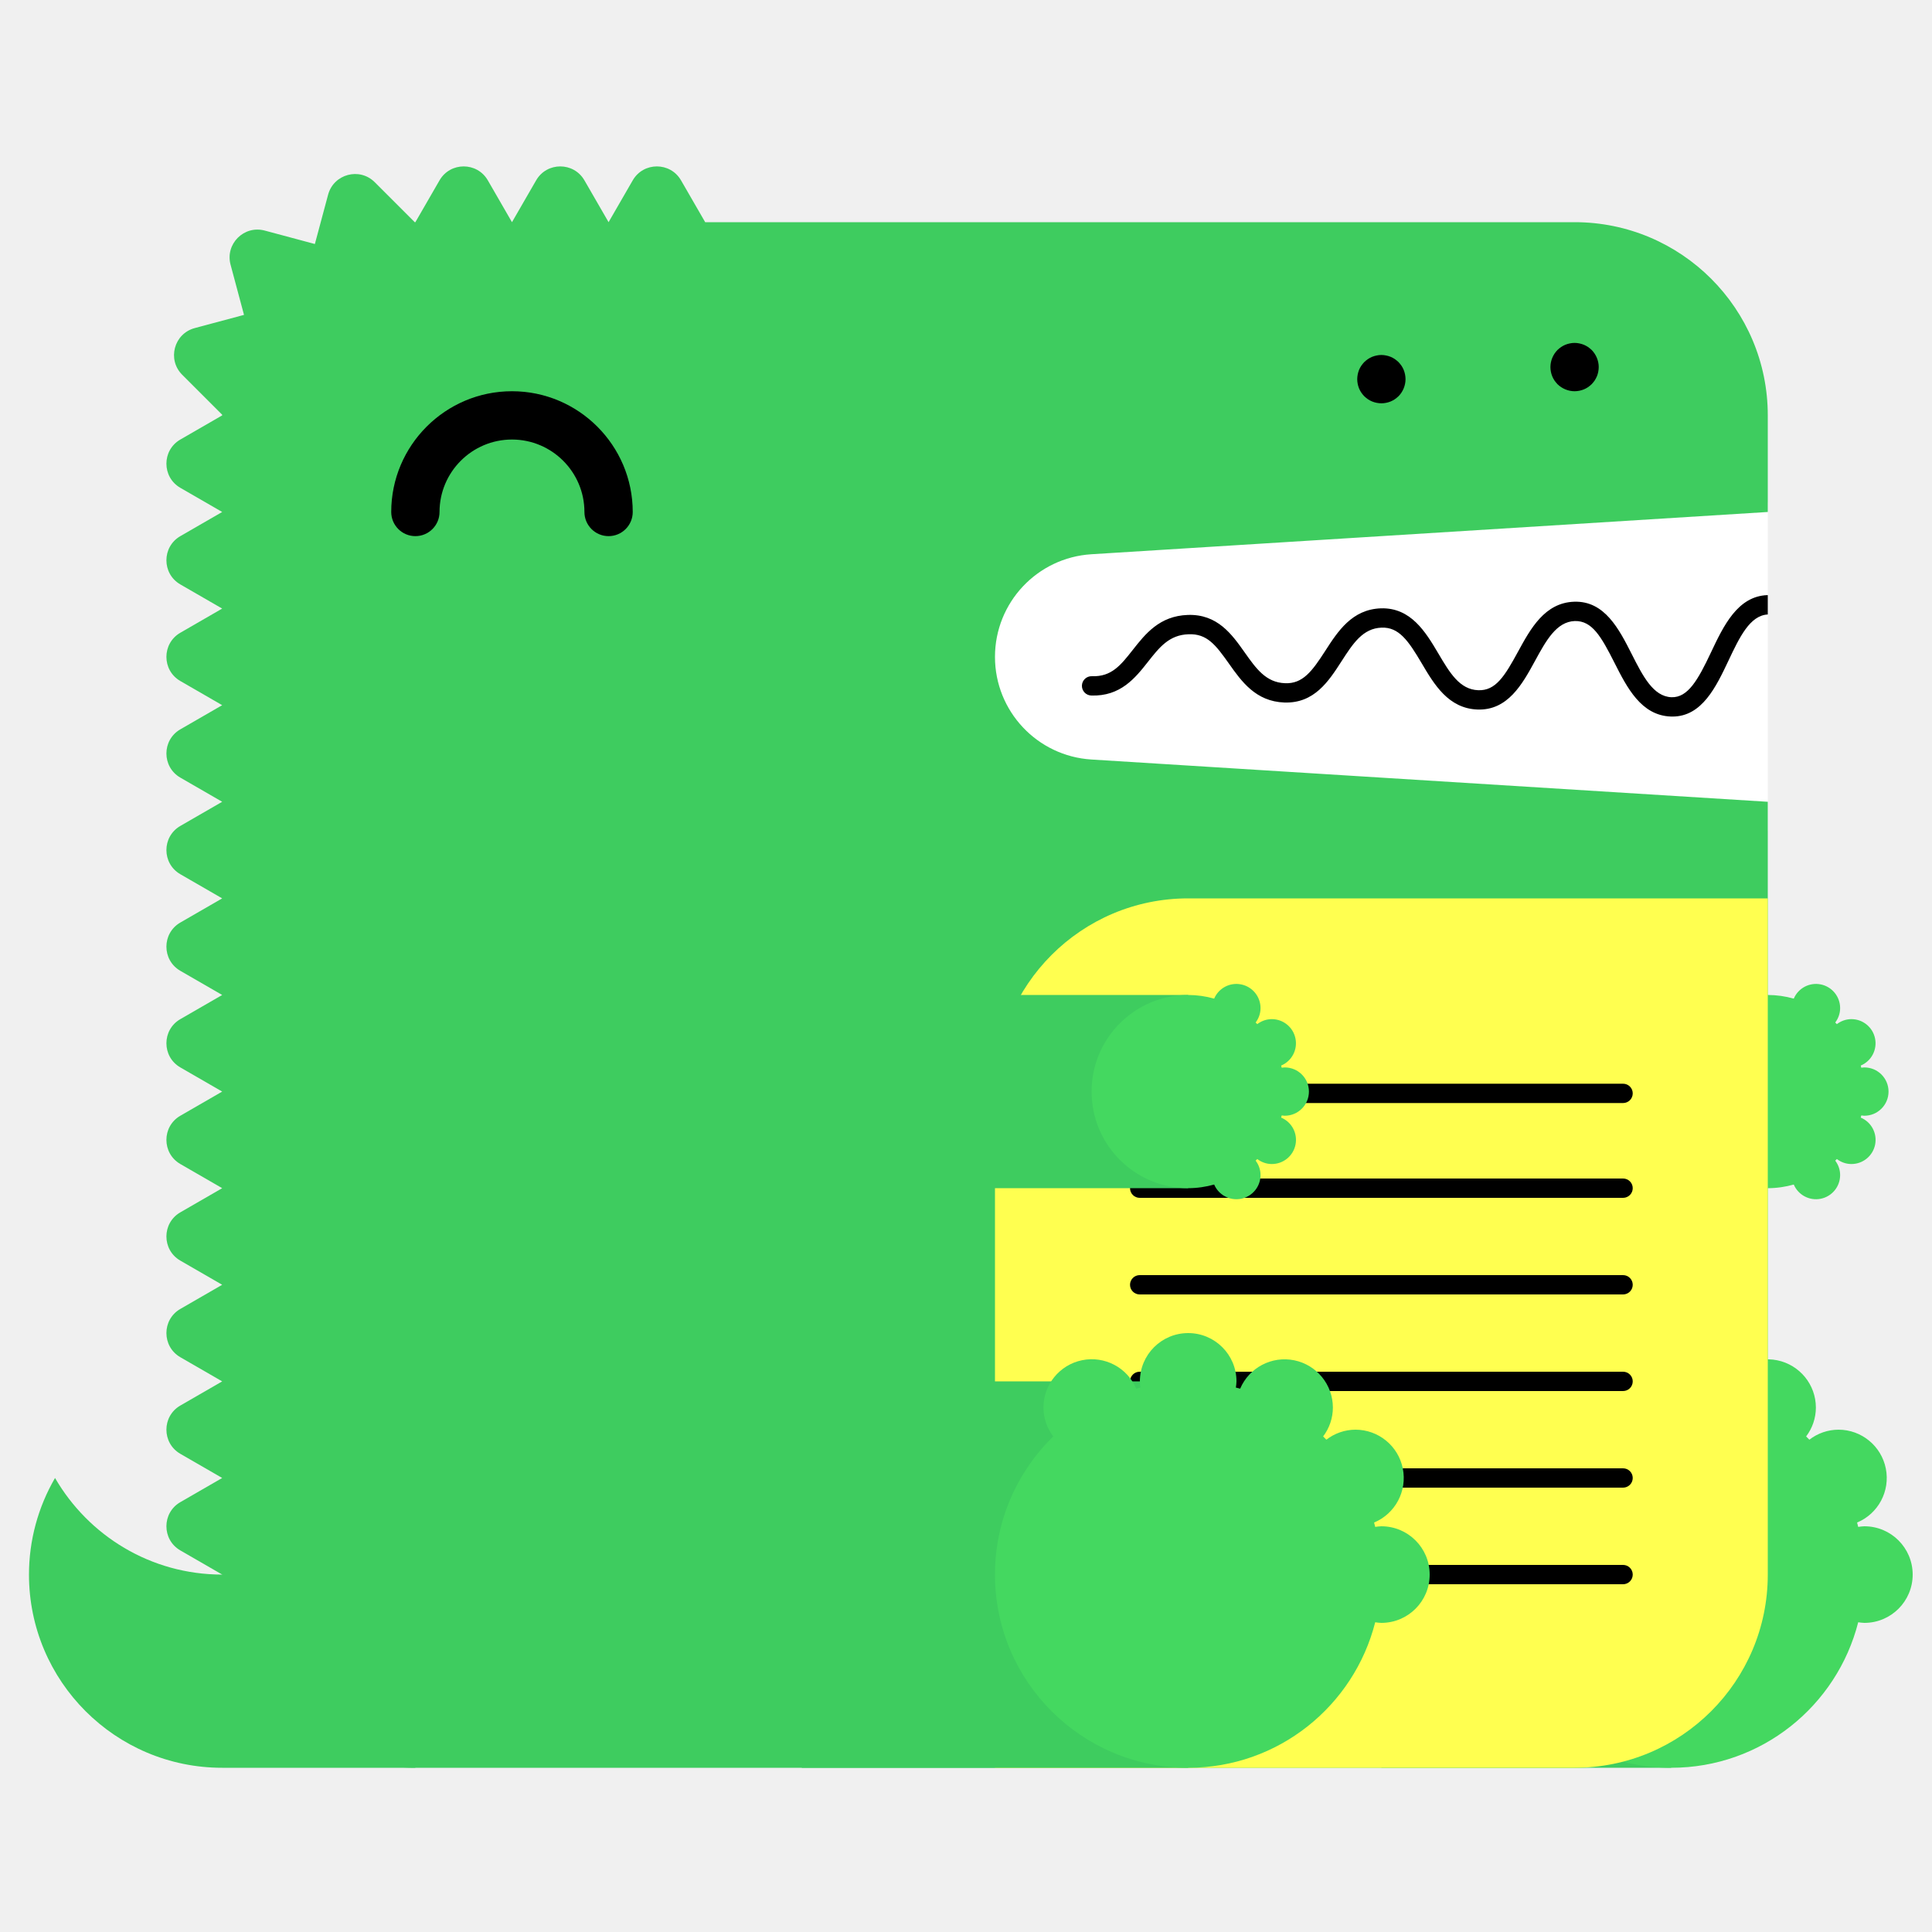
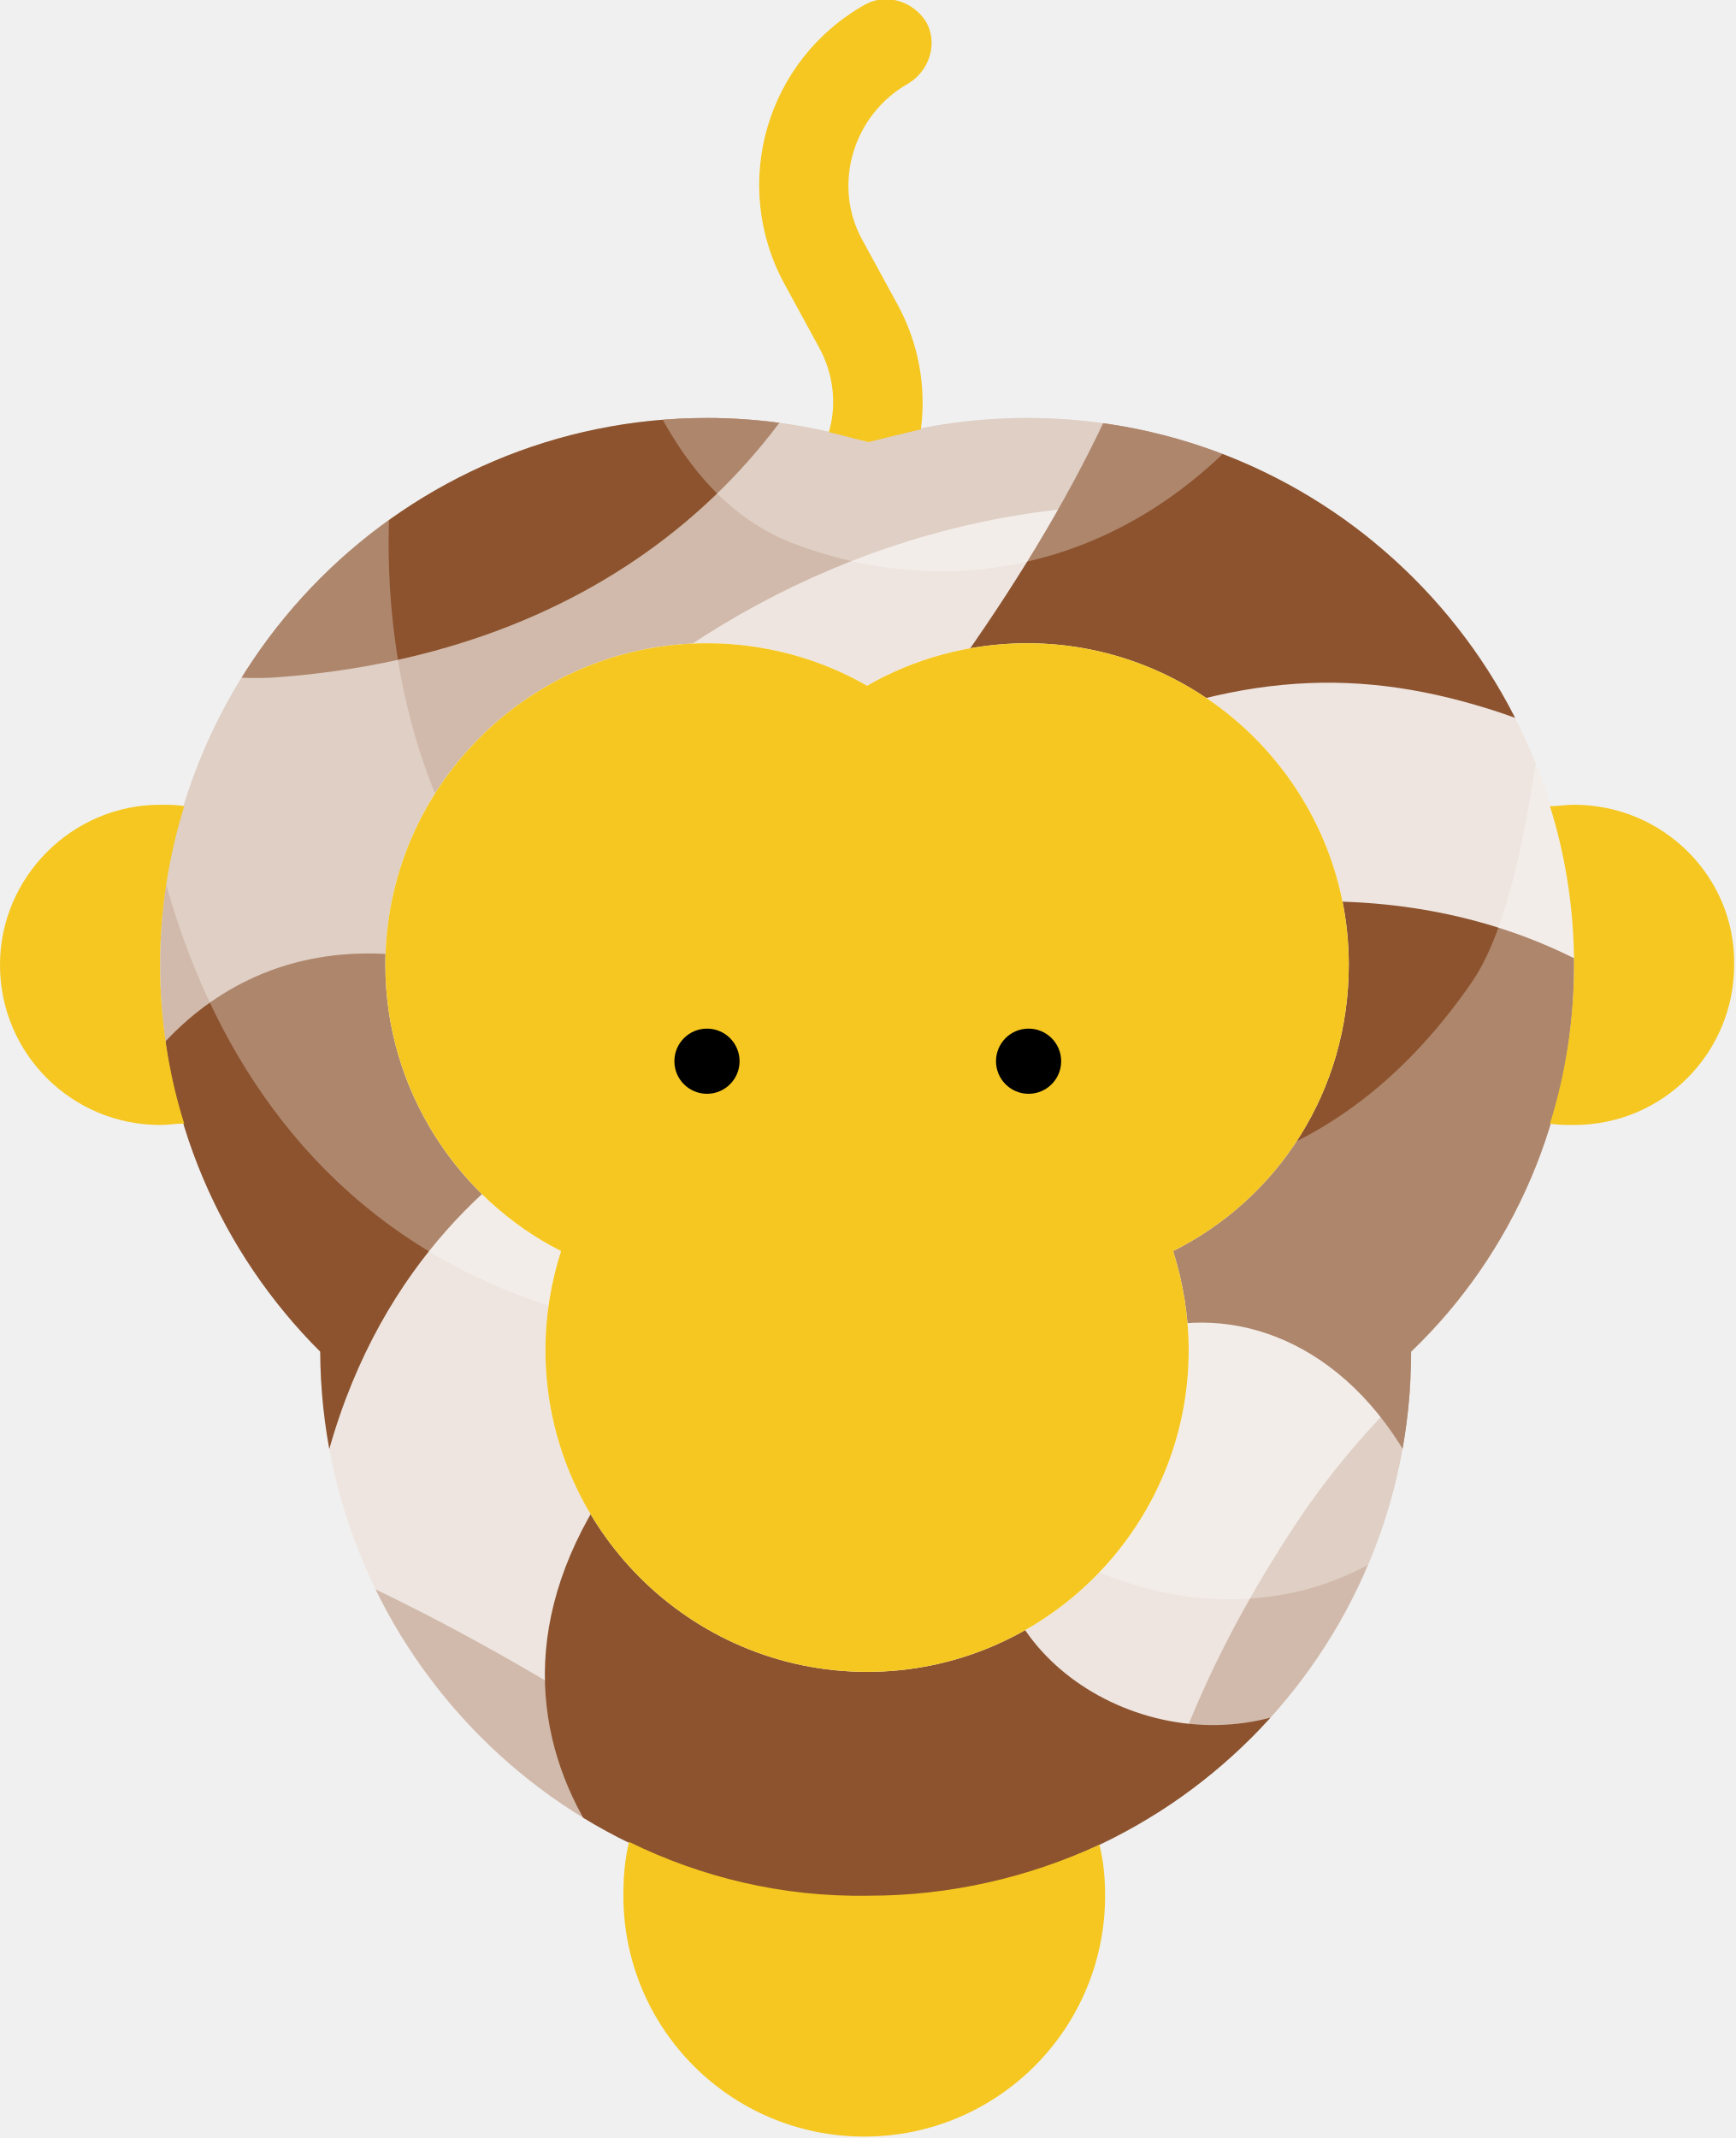
- <svg xmlns="http://www.w3.org/2000/svg" width="200" height="200" viewBox="0 0 200 200">
-   <g fill="none" fill-rule="evenodd">
-     <path fill="#FFF" d="M99 52h84v34H99z" />
-     <path d="M23 163c-7.398 0-13.843-4.027-17.303-10A19.886 19.886 0 0 0 3 163c0 11.046 8.954 20 20 20h20v-20H23z" fill="#3ECC5F" />
-     <path d="M112.98 57.376L183 53V43c0-11.046-8.954-20-20-20H73l-2.5-4.33c-1.112-1.925-3.889-1.925-5 0L63 23l-2.5-4.33c-1.111-1.925-3.889-1.925-5 0L53 23l-2.5-4.33c-1.111-1.925-3.889-1.925-5 0L43 23c-.022 0-.042.003-.065.003l-4.142-4.141c-1.57-1.571-4.252-.853-4.828 1.294l-1.369 5.104-5.192-1.392c-2.148-.575-4.111 1.389-3.535 3.536l1.39 5.193-5.102 1.367c-2.148.576-2.867 3.259-1.296 4.83l4.142 4.142c0 .021-.003.042-.003.064l-4.33 2.5c-1.925 1.111-1.925 3.889 0 5L23 53l-4.33 2.5c-1.925 1.111-1.925 3.889 0 5L23 63l-4.33 2.5c-1.925 1.111-1.925 3.889 0 5L23 73l-4.33 2.5c-1.925 1.111-1.925 3.889 0 5L23 83l-4.33 2.5c-1.925 1.111-1.925 3.889 0 5L23 93l-4.33 2.5c-1.925 1.111-1.925 3.889 0 5L23 103l-4.33 2.5c-1.925 1.111-1.925 3.889 0 5L23 113l-4.33 2.5c-1.925 1.111-1.925 3.889 0 5L23 123l-4.33 2.5c-1.925 1.111-1.925 3.889 0 5L23 133l-4.33 2.5c-1.925 1.111-1.925 3.889 0 5L23 143l-4.33 2.5c-1.925 1.111-1.925 3.889 0 5L23 153l-4.33 2.5c-1.925 1.111-1.925 3.889 0 5L23 163c0 11.046 8.954 20 20 20h120c11.046 0 20-8.954 20-20V83l-70.02-4.376A10.645 10.645 0 0 1 103 68c0-5.621 4.37-10.273 9.98-10.624" fill="#3ECC5F" />
-     <path fill="#3ECC5F" d="M143 183h30v-40h-30z" />
-     <path d="M193 158c-.219 0-.428.037-.639.064-.038-.15-.074-.301-.116-.451A5 5 0 0 0 190.32 148a4.96 4.96 0 0 0-3.016 1.036 26.531 26.531 0 0 0-.335-.336 4.955 4.955 0 0 0 1.011-2.987 5 5 0 0 0-9.599-1.959c-.148-.042-.297-.077-.445-.115.027-.211.064-.42.064-.639a5 5 0 0 0-5-5 5 5 0 0 0-5 5c0 .219.037.428.064.639-.148.038-.297.073-.445.115a4.998 4.998 0 0 0-9.599 1.959c0 1.125.384 2.151 1.011 2.987-3.717 3.632-6.031 8.693-6.031 14.3 0 11.046 8.954 20 20 20 9.339 0 17.16-6.41 19.361-15.064.211.027.42.064.639.064a5 5 0 0 0 5-5 5 5 0 0 0-5-5" fill="#44D860" />
-     <path fill="#3ECC5F" d="M153 123h30v-20h-30z" />
-     <path d="M193 115.5a2.5 2.5 0 1 0 0-5c-.109 0-.214.019-.319.032-.02-.075-.037-.15-.058-.225a2.501 2.501 0 0 0-.963-4.807c-.569 0-1.088.197-1.508.518a6.653 6.653 0 0 0-.168-.168c.314-.417.506-.931.506-1.494a2.5 2.5 0 0 0-4.8-.979A9.987 9.987 0 0 0 183 103c-5.522 0-10 4.478-10 10s4.478 10 10 10c.934 0 1.833-.138 2.69-.377a2.5 2.5 0 0 0 4.8-.979c0-.563-.192-1.077-.506-1.494.057-.055.113-.111.168-.168.42.321.939.518 1.508.518a2.5 2.5 0 0 0 .963-4.807c.021-.074.038-.15.058-.225.105.013.21.032.319.032" fill="#44D860" />
-     <path d="M63 55.5a2.5 2.5 0 0 1-2.5-2.5c0-4.136-3.364-7.5-7.5-7.5s-7.5 3.364-7.5 7.5a2.5 2.5 0 1 1-5 0c0-6.893 5.607-12.5 12.5-12.5S65.5 46.107 65.5 53a2.5 2.5 0 0 1-2.5 2.5" fill="#000" />
-     <path d="M103 183h60c11.046 0 20-8.954 20-20V93h-60c-11.046 0-20 8.954-20 20v70z" fill="#FFFF50" />
-     <path d="M168.02 124h-50.04a1 1 0 1 1 0-2h50.04a1 1 0 1 1 0 2m0 20h-50.04a1 1 0 1 1 0-2h50.04a1 1 0 1 1 0 2m0 20h-50.04a1 1 0 1 1 0-2h50.04a1 1 0 1 1 0 2m0-49.814h-50.04a1 1 0 1 1 0-2h50.04a1 1 0 1 1 0 2m0 19.814h-50.04a1 1 0 1 1 0-2h50.04a1 1 0 1 1 0 2m0 20h-50.04a1 1 0 1 1 0-2h50.04a1 1 0 1 1 0 2M183 61.611c-.012 0-.022-.006-.034-.005-3.09.105-4.552 3.196-5.842 5.923-1.346 2.85-2.387 4.703-4.093 4.647-1.889-.068-2.969-2.202-4.113-4.46-1.314-2.594-2.814-5.536-5.963-5.426-3.046.104-4.513 2.794-5.807 5.167-1.377 2.528-2.314 4.065-4.121 3.994-1.927-.07-2.951-1.805-4.136-3.813-1.321-2.236-2.848-4.75-5.936-4.664-2.994.103-4.465 2.385-5.763 4.4-1.373 2.13-2.335 3.428-4.165 3.351-1.973-.07-2.992-1.51-4.171-3.177-1.324-1.873-2.816-3.993-5.895-3.89-2.928.1-4.399 1.97-5.696 3.618-1.232 1.564-2.194 2.802-4.229 2.724a1 1 0 0 0-.072 2c3.017.101 4.545-1.8 5.872-3.487 1.177-1.496 2.193-2.787 4.193-2.855 1.926-.082 2.829 1.115 4.195 3.045 1.297 1.834 2.769 3.914 5.731 4.021 3.103.104 4.596-2.215 5.918-4.267 1.182-1.834 2.202-3.417 4.15-3.484 1.793-.067 2.769 1.35 4.145 3.681 1.297 2.197 2.766 4.686 5.787 4.796 3.125.108 4.634-2.62 5.949-5.035 1.139-2.088 2.214-4.06 4.119-4.126 1.793-.042 2.728 1.595 4.111 4.33 1.292 2.553 2.757 5.445 5.825 5.556l.169.003c3.064 0 4.518-3.075 5.805-5.794 1.139-2.41 2.217-4.68 4.067-4.773v-2z" fill="#000" />
-     <path fill="#3ECC5F" d="M83 183h40v-40H83z" />
-     <path d="M143 158c-.219 0-.428.037-.639.064-.038-.15-.074-.301-.116-.451A5 5 0 0 0 140.32 148a4.96 4.96 0 0 0-3.016 1.036 26.531 26.531 0 0 0-.335-.336 4.955 4.955 0 0 0 1.011-2.987 5 5 0 0 0-9.599-1.959c-.148-.042-.297-.077-.445-.115.027-.211.064-.42.064-.639a5 5 0 0 0-5-5 5 5 0 0 0-5 5c0 .219.037.428.064.639-.148.038-.297.073-.445.115a4.998 4.998 0 0 0-9.599 1.959c0 1.125.384 2.151 1.011 2.987-3.717 3.632-6.031 8.693-6.031 14.3 0 11.046 8.954 20 20 20 9.339 0 17.16-6.41 19.361-15.064.211.027.42.064.639.064a5 5 0 0 0 5-5 5 5 0 0 0-5-5" fill="#44D860" />
-     <path fill="#3ECC5F" d="M83 123h40v-20H83z" />
-     <path d="M133 115.5a2.5 2.5 0 1 0 0-5c-.109 0-.214.019-.319.032-.02-.075-.037-.15-.058-.225a2.501 2.501 0 0 0-.963-4.807c-.569 0-1.088.197-1.508.518a6.653 6.653 0 0 0-.168-.168c.314-.417.506-.931.506-1.494a2.5 2.5 0 0 0-4.8-.979A9.987 9.987 0 0 0 123 103c-5.522 0-10 4.478-10 10s4.478 10 10 10c.934 0 1.833-.138 2.69-.377a2.5 2.5 0 0 0 4.8-.979c0-.563-.192-1.077-.506-1.494.057-.055.113-.111.168-.168.42.321.939.518 1.508.518a2.5 2.5 0 0 0 .963-4.807c.021-.074.038-.15.058-.225.105.013.21.032.319.032" fill="#44D860" />
-     <path d="M143 41.75c-.16 0-.33-.02-.49-.05a2.52 2.52 0 0 1-.47-.14c-.15-.06-.29-.14-.431-.23-.13-.09-.259-.2-.38-.31-.109-.12-.219-.24-.309-.38s-.17-.28-.231-.43a2.619 2.619 0 0 1-.189-.96c0-.16.02-.33.05-.49.03-.16.08-.31.139-.47.061-.15.141-.29.231-.43.09-.13.2-.26.309-.38.121-.11.25-.22.38-.31.141-.09.281-.17.431-.23.149-.06.31-.11.47-.14.32-.07.65-.07.98 0 .159.03.32.08.47.14.149.06.29.14.43.23.13.09.259.2.38.31.11.12.22.25.31.38.09.14.17.28.23.43.06.16.11.31.14.47.029.16.05.33.05.49 0 .66-.271 1.31-.73 1.77-.121.11-.25.22-.38.31-.14.09-.281.17-.43.23a2.565 2.565 0 0 1-.96.19m20-1.25c-.66 0-1.3-.27-1.771-.73a3.802 3.802 0 0 1-.309-.38c-.09-.14-.17-.28-.231-.43a2.619 2.619 0 0 1-.189-.96c0-.66.27-1.3.729-1.77.121-.11.25-.22.38-.31.141-.09.281-.17.431-.23.149-.06.31-.11.47-.14.32-.07.66-.07.98 0 .159.03.32.08.47.14.149.06.29.14.43.23.13.09.259.2.38.31.459.47.73 1.11.73 1.77 0 .16-.021.33-.05.49-.03.16-.08.32-.14.47-.07.15-.14.29-.23.43-.09.13-.2.26-.31.38-.121.11-.25.22-.38.31-.14.09-.281.17-.43.23a2.565 2.565 0 0 1-.96.19" fill="#000" />
+ <svg xmlns="http://www.w3.org/2000/svg" xmlns:xlink="http://www.w3.org/1999/xlink" version="1.1" id="Layer_1" x="0px" y="0px" viewBox="0 0 122.5 150.9" style="enable-background:new 0 0 122.5 150.9;" xml:space="preserve">
+   <style type="text/css">
+ 	.st0{clip-path:url(#SVGID_4_);fill:#8C532E;}
+ 	.st1{opacity:0.3;clip-path:url(#SVGID_4_);fill:#8C532E;}
+ 	.st2{opacity:0.3;clip-path:url(#SVGID_4_);}
+ 	.st3{fill:#FFFFFF;}
+ 	.st4{fill:#F5C720;}
+ </style>
+   <g>
+     <g>
+       <g>
+         <g>
+           <defs>
+             <path id="SVGID_1_" d="M111.1,68.1c0-21.3-17.3-38.6-38.6-38.6c-3.9,0-7.8,0.6-11.3,1.7c-3.6-1.1-7.4-1.7-11.3-1.7       c-21.3,0-38.6,17.3-38.6,38.6c0,10.7,4.3,20.3,11.3,27.3c0.1,21.2,17.3,38.5,38.5,38.5c21.3,0,38.5-17.2,38.5-38.5       C106.8,88.5,111.1,78.8,111.1,68.1z" />
+           </defs>
+           <use xlink:href="#SVGID_1_" style="overflow:visible;fill:#FFFFFF;" />
+           <clipPath id="SVGID_2_">
+             <use xlink:href="#SVGID_1_" style="overflow:visible;" />
+           </clipPath>
+         </g>
+         <g>
+           <defs>
+             <path id="SVGID_3_" d="M111.1,68.1c0-21.3-17.3-38.6-38.6-38.6c-3.9,0-7.8,0.6-11.3,1.7c-3.6-1.1-7.4-1.7-11.3-1.7       c-21.3,0-38.6,17.3-38.6,38.6c0,10.7,4.3,20.3,11.3,27.3c0.1,21.2,17.3,38.5,38.5,38.5c21.3,0,38.5-17.2,38.5-38.5       C106.8,88.5,111.1,78.8,111.1,68.1z" />
+           </defs>
+           <use xlink:href="#SVGID_3_" style="overflow:visible;opacity:0.15;fill:#8C532E;" />
+           <clipPath id="SVGID_4_">
+             <use xlink:href="#SVGID_3_" style="overflow:visible;opacity:0.15;" />
+           </clipPath>
+           <path class="st0" d="M75,52.9c12.4-5.7,21.2-5.8,30.9-2.6c1.5,0.5,3,1.1,4.3,1.7c2.4,1,9.7,21.4,5.5,18.4      c-11.9-8.5-27.9-8.3-39.5-3.3c-11.4,5-18.9,18.5-32.3,36.4c-14.5,19.5,3.5,35.4,13.1,37.2c28.9,5.7,43.6-24,34.8-20.2      c-10.3,4.4-22.8-3.4-21.4-13.5c2.4-17.2,25.5-20.3,32,3.3c5.8,21.1-15.8,43.7-35,45.2c-23.5,1.8-44.9-10.9-46-35.2      c-1.7-37.5,26.7-44,26.5-44.2C16.5,52.7-2.9,79.5,5.2,114.8c4.4,19,13.1,40.5,51.1,47.9c20.4,4,63.5-12.8,62.1-100.6      C118,36.9,104.6-23.3,33.5,9.9c-22,10.3-31,32.7-29.2,33.8c4.5,2.7,9.8,4.5,15.3,4.1c22.7-1.7,37.9-14.7,43.1-34      c1.6-5.7,7-7.3,11.8-6.1c5.8,1.4,8.6,5.8,7.1,12C79,30.6,70,44.6,61.8,54.6L75,52.9z" />
+           <path class="st1" d="M24.2,111.1c-1.6-5-2.7-20.6-1.5-26.8c6.4-33,39.2-54.2,69.6-47.4c13.4,3,31.1,13.8,37.2,44.5      c0.5-0.5-24.1,5.2-38,26.1c-10.8,16.3-11.7,28.3-11.4,32.7c1,13,45.6-19.4,50.7-51.5c6.4-40.1-5.9-86.9-64.5-90.4      C30.4-3.9,5.2,17.6-1,53.1c-6.4,36.3,17.1,81.6,44,84.5c20.1,2.2,19.5-0.9,18-2.4C45.4,120.4,24.2,111.1,24.2,111.1z" />
+           <g class="st2">
+             <path class="st3" d="M64,98.5c10.1,18.1,34,19.6,41.5,1.7c2.1-5.1,0.8-5.3,2.4-9.1c1.1-2.6,4.8-11.9,5.1-13.7       c5.5-39.2-3-37.7-3.6-31.8c-1,9.9-2.5,19.3-5.5,23.7c-18,26.1-47.4,10.6-63.2-0.2c-15.4-10.6-17.3-39.7-6.2-55.8       c8.9-12.9,5.1,18.9,21.6,25.1c11.7,4.4,25.7,1.6,35.4-12.5c8.2-11.9,7.6-11.7-3.6-18C38.7-20,9.3,40.1,9.3,40.1       c-1,25.8,9.8,53,43.2,54.4L64,98.5z" />
+           </g>
+         </g>
+         <path class="st3" d="M95.2,68.1c0-12.5-10.2-22.7-22.7-22.7c-4.1,0-8,1.1-11.3,3c-3.3-1.9-7.2-3-11.3-3     c-12.5,0-22.7,10.2-22.7,22.7c0,8.8,5.1,16.5,12.4,20.2c-0.7,2.2-1.1,4.5-1.1,7c0,12.5,10.2,22.7,22.7,22.7     c12.5,0,22.7-10.2,22.7-22.7c0-2.4-0.4-4.8-1.1-7C90.2,84.6,95.2,77,95.2,68.1z" />
+       </g>
+       <g>
+         <g>
+           <path class="st4" d="M65,30.3c0.4-3.1-0.2-6.2-1.7-8.9l-2.4-4.4c-2.2-3.9-0.7-8.9,3.2-11.1c1.5-0.9,2.1-2.8,1.3-4.3      c-0.9-1.5-2.8-2.1-4.3-1.3c-7,3.9-9.6,12.7-5.7,19.8l2.4,4.4c1,1.8,1.3,4,0.7,6c0.9,0.2,1.9,0.5,2.8,0.7      C62.5,30.9,63.7,30.6,65,30.3z" />
+           <path class="st4" d="M44.4,130c-0.3,1.2-0.4,2.5-0.4,3.8c0,9.4,7.6,17,17,17c9.4,0,17-7.6,17-17c0-1.2-0.1-2.4-0.4-3.6      c-5,2.3-10.5,3.6-16.3,3.6C55.2,133.9,49.5,132.5,44.4,130z" />
+           <path class="st4" d="M13,56.9c-0.5-0.1-1.1-0.1-1.7-0.1C5.1,56.8,0,61.9,0,68.1c0,6.3,5.1,11.3,11.3,11.3c0.6,0,1.1-0.1,1.7-0.1      c-1.1-3.5-1.7-7.3-1.7-11.2C11.3,64.2,11.9,60.5,13,56.9z" />
+           <path class="st4" d="M111.1,56.8c-0.6,0-1.1,0.1-1.7,0.1c1.1,3.5,1.7,7.3,1.7,11.2c0,3.9-0.6,7.7-1.7,11.2      c0.5,0.1,1.1,0.1,1.7,0.1c6.3,0,11.3-5.1,11.3-11.3C122.5,61.9,117.4,56.8,111.1,56.8z" />
+         </g>
+         <g>
+           <path class="st4" d="M95.2,68.1c0-12.5-10.2-22.7-22.7-22.7c-4.1,0-8,1.1-11.3,3c-3.3-1.9-7.2-3-11.3-3      c-12.5,0-22.7,10.2-22.7,22.7c0,8.8,5.1,16.5,12.4,20.2c-0.7,2.2-1.1,4.5-1.1,7c0,12.5,10.2,22.7,22.7,22.7      c12.5,0,22.7-10.2,22.7-22.7c0-2.4-0.4-4.8-1.1-7C90.2,84.6,95.2,77,95.2,68.1z" />
+           <g>
+             <circle cx="72.6" cy="74.9" r="2.3" />
+             <circle cx="49.9" cy="74.9" r="2.3" />
+           </g>
+         </g>
+       </g>
+     </g>
  </g>
</svg>
